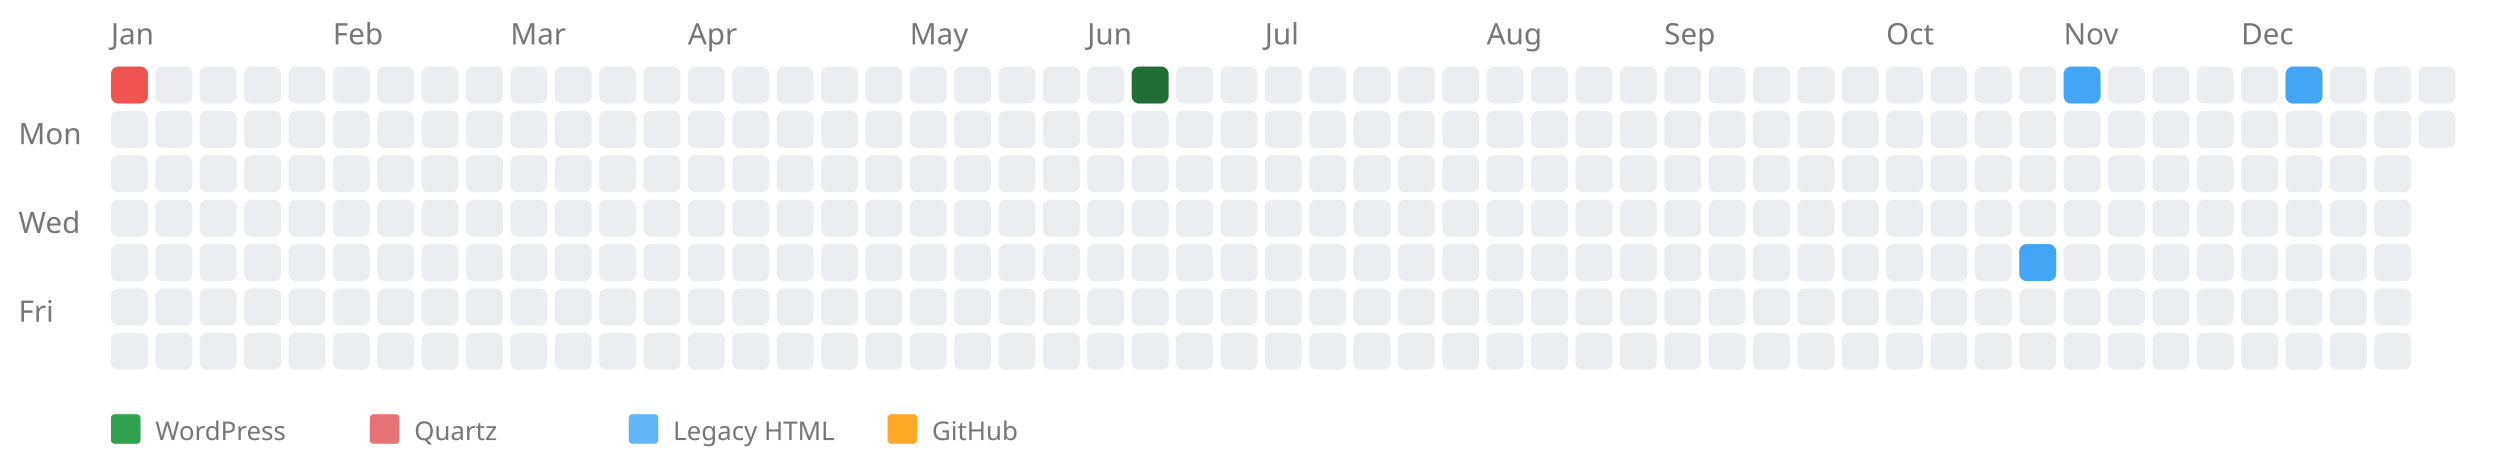
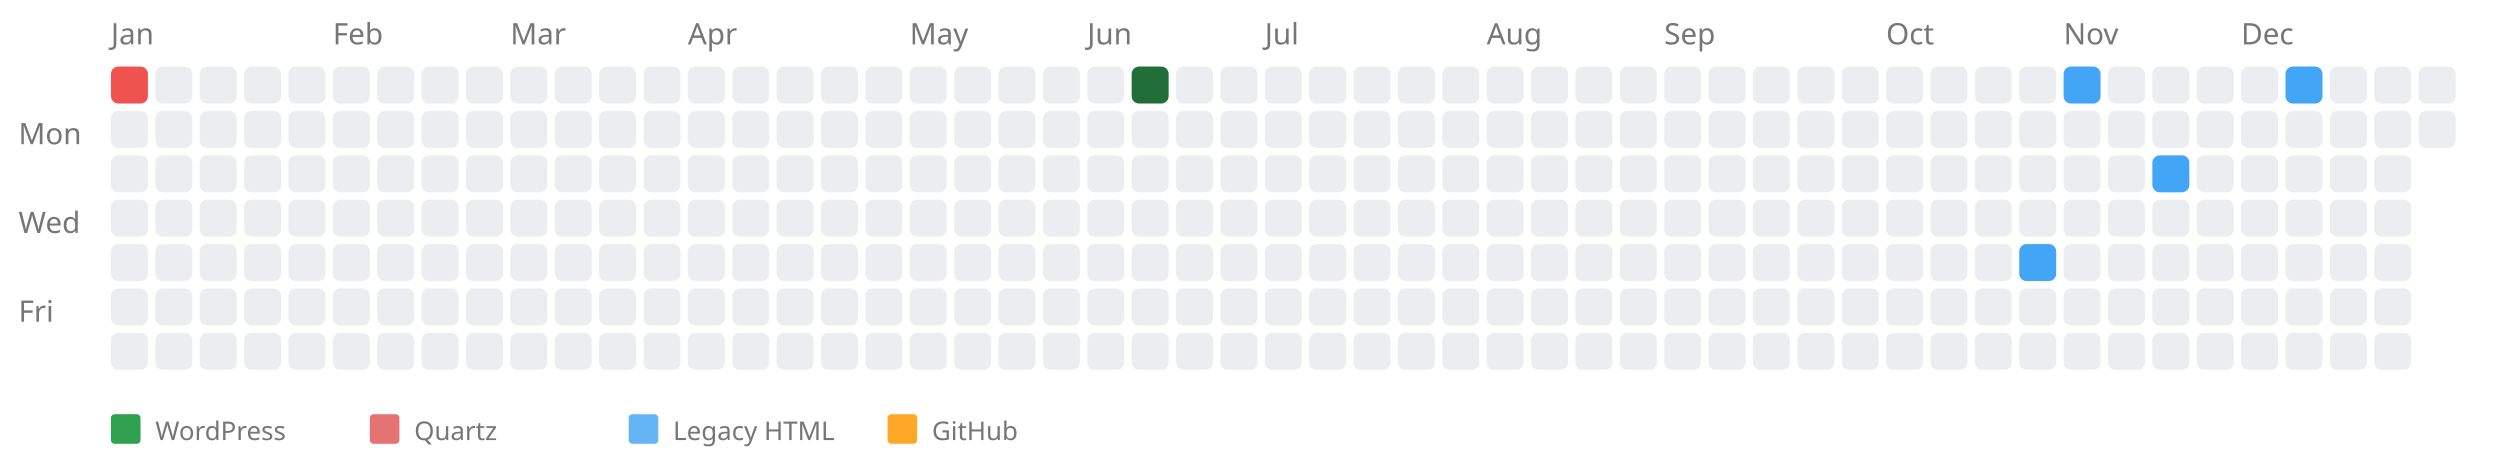
<svg xmlns="http://www.w3.org/2000/svg" width="676" height="124" style="background-color: white;">
  <text x="5" y="39" font-family="sans-serif" font-size="8" fill="#767676">Mon</text>
  <text x="5" y="63" font-family="sans-serif" font-size="8" fill="#767676">Wed</text>
  <text x="5" y="87" font-family="sans-serif" font-size="8" fill="#767676">Fri</text>
  <text x="30" y="12" font-family="sans-serif" font-size="8" fill="#767676">Jan</text>
  <a href="https://kreier.github.io/quartz/Diary/2012">
    <rect x="30" y="18" width="10" height="10" fill="#ef5350" rx="2" ry="2" />
  </a>
  <rect x="30" y="30" width="10" height="10" fill="#ebedf0" rx="2" ry="2" />
  <rect x="30" y="42" width="10" height="10" fill="#ebedf0" rx="2" ry="2" />
  <rect x="30" y="54" width="10" height="10" fill="#ebedf0" rx="2" ry="2" />
  <rect x="30" y="66" width="10" height="10" fill="#ebedf0" rx="2" ry="2" />
  <rect x="30" y="78" width="10" height="10" fill="#ebedf0" rx="2" ry="2" />
  <rect x="30" y="90" width="10" height="10" fill="#ebedf0" rx="2" ry="2" />
  <rect x="42" y="18" width="10" height="10" fill="#ebedf0" rx="2" ry="2" />
  <rect x="42" y="30" width="10" height="10" fill="#ebedf0" rx="2" ry="2" />
  <rect x="42" y="42" width="10" height="10" fill="#ebedf0" rx="2" ry="2" />
  <rect x="42" y="54" width="10" height="10" fill="#ebedf0" rx="2" ry="2" />
  <rect x="42" y="66" width="10" height="10" fill="#ebedf0" rx="2" ry="2" />
  <rect x="42" y="78" width="10" height="10" fill="#ebedf0" rx="2" ry="2" />
  <rect x="42" y="90" width="10" height="10" fill="#ebedf0" rx="2" ry="2" />
  <rect x="54" y="18" width="10" height="10" fill="#ebedf0" rx="2" ry="2" />
  <rect x="54" y="30" width="10" height="10" fill="#ebedf0" rx="2" ry="2" />
  <rect x="54" y="42" width="10" height="10" fill="#ebedf0" rx="2" ry="2" />
  <rect x="54" y="54" width="10" height="10" fill="#ebedf0" rx="2" ry="2" />
  <rect x="54" y="66" width="10" height="10" fill="#ebedf0" rx="2" ry="2" />
  <rect x="54" y="78" width="10" height="10" fill="#ebedf0" rx="2" ry="2" />
  <rect x="54" y="90" width="10" height="10" fill="#ebedf0" rx="2" ry="2" />
  <rect x="66" y="18" width="10" height="10" fill="#ebedf0" rx="2" ry="2" />
  <rect x="66" y="30" width="10" height="10" fill="#ebedf0" rx="2" ry="2" />
  <rect x="66" y="42" width="10" height="10" fill="#ebedf0" rx="2" ry="2" />
  <rect x="66" y="54" width="10" height="10" fill="#ebedf0" rx="2" ry="2" />
  <rect x="66" y="66" width="10" height="10" fill="#ebedf0" rx="2" ry="2" />
  <rect x="66" y="78" width="10" height="10" fill="#ebedf0" rx="2" ry="2" />
  <rect x="66" y="90" width="10" height="10" fill="#ebedf0" rx="2" ry="2" />
  <rect x="78" y="18" width="10" height="10" fill="#ebedf0" rx="2" ry="2" />
  <rect x="78" y="30" width="10" height="10" fill="#ebedf0" rx="2" ry="2" />
  <rect x="78" y="42" width="10" height="10" fill="#ebedf0" rx="2" ry="2" />
  <rect x="78" y="54" width="10" height="10" fill="#ebedf0" rx="2" ry="2" />
  <rect x="78" y="66" width="10" height="10" fill="#ebedf0" rx="2" ry="2" />
  <rect x="78" y="78" width="10" height="10" fill="#ebedf0" rx="2" ry="2" />
  <rect x="78" y="90" width="10" height="10" fill="#ebedf0" rx="2" ry="2" />
  <text x="90" y="12" font-family="sans-serif" font-size="8" fill="#767676">Feb</text>
  <rect x="90" y="18" width="10" height="10" fill="#ebedf0" rx="2" ry="2" />
  <rect x="90" y="30" width="10" height="10" fill="#ebedf0" rx="2" ry="2" />
  <rect x="90" y="42" width="10" height="10" fill="#ebedf0" rx="2" ry="2" />
  <rect x="90" y="54" width="10" height="10" fill="#ebedf0" rx="2" ry="2" />
  <rect x="90" y="66" width="10" height="10" fill="#ebedf0" rx="2" ry="2" />
  <rect x="90" y="78" width="10" height="10" fill="#ebedf0" rx="2" ry="2" />
  <rect x="90" y="90" width="10" height="10" fill="#ebedf0" rx="2" ry="2" />
  <rect x="102" y="18" width="10" height="10" fill="#ebedf0" rx="2" ry="2" />
  <rect x="102" y="30" width="10" height="10" fill="#ebedf0" rx="2" ry="2" />
  <rect x="102" y="42" width="10" height="10" fill="#ebedf0" rx="2" ry="2" />
  <rect x="102" y="54" width="10" height="10" fill="#ebedf0" rx="2" ry="2" />
  <rect x="102" y="66" width="10" height="10" fill="#ebedf0" rx="2" ry="2" />
  <rect x="102" y="78" width="10" height="10" fill="#ebedf0" rx="2" ry="2" />
  <rect x="102" y="90" width="10" height="10" fill="#ebedf0" rx="2" ry="2" />
  <rect x="114" y="18" width="10" height="10" fill="#ebedf0" rx="2" ry="2" />
  <rect x="114" y="30" width="10" height="10" fill="#ebedf0" rx="2" ry="2" />
  <rect x="114" y="42" width="10" height="10" fill="#ebedf0" rx="2" ry="2" />
  <rect x="114" y="54" width="10" height="10" fill="#ebedf0" rx="2" ry="2" />
  <rect x="114" y="66" width="10" height="10" fill="#ebedf0" rx="2" ry="2" />
  <rect x="114" y="78" width="10" height="10" fill="#ebedf0" rx="2" ry="2" />
  <rect x="114" y="90" width="10" height="10" fill="#ebedf0" rx="2" ry="2" />
  <rect x="126" y="18" width="10" height="10" fill="#ebedf0" rx="2" ry="2" />
  <rect x="126" y="30" width="10" height="10" fill="#ebedf0" rx="2" ry="2" />
  <rect x="126" y="42" width="10" height="10" fill="#ebedf0" rx="2" ry="2" />
  <rect x="126" y="54" width="10" height="10" fill="#ebedf0" rx="2" ry="2" />
  <rect x="126" y="66" width="10" height="10" fill="#ebedf0" rx="2" ry="2" />
  <rect x="126" y="78" width="10" height="10" fill="#ebedf0" rx="2" ry="2" />
  <rect x="126" y="90" width="10" height="10" fill="#ebedf0" rx="2" ry="2" />
  <text x="138" y="12" font-family="sans-serif" font-size="8" fill="#767676">Mar</text>
  <rect x="138" y="18" width="10" height="10" fill="#ebedf0" rx="2" ry="2" />
  <rect x="138" y="30" width="10" height="10" fill="#ebedf0" rx="2" ry="2" />
  <rect x="138" y="42" width="10" height="10" fill="#ebedf0" rx="2" ry="2" />
  <rect x="138" y="54" width="10" height="10" fill="#ebedf0" rx="2" ry="2" />
  <rect x="138" y="66" width="10" height="10" fill="#ebedf0" rx="2" ry="2" />
  <rect x="138" y="78" width="10" height="10" fill="#ebedf0" rx="2" ry="2" />
  <rect x="138" y="90" width="10" height="10" fill="#ebedf0" rx="2" ry="2" />
  <rect x="150" y="18" width="10" height="10" fill="#ebedf0" rx="2" ry="2" />
  <rect x="150" y="30" width="10" height="10" fill="#ebedf0" rx="2" ry="2" />
  <rect x="150" y="42" width="10" height="10" fill="#ebedf0" rx="2" ry="2" />
  <rect x="150" y="54" width="10" height="10" fill="#ebedf0" rx="2" ry="2" />
  <rect x="150" y="66" width="10" height="10" fill="#ebedf0" rx="2" ry="2" />
  <rect x="150" y="78" width="10" height="10" fill="#ebedf0" rx="2" ry="2" />
  <rect x="150" y="90" width="10" height="10" fill="#ebedf0" rx="2" ry="2" />
  <rect x="162" y="18" width="10" height="10" fill="#ebedf0" rx="2" ry="2" />
  <rect x="162" y="30" width="10" height="10" fill="#ebedf0" rx="2" ry="2" />
  <rect x="162" y="42" width="10" height="10" fill="#ebedf0" rx="2" ry="2" />
  <rect x="162" y="54" width="10" height="10" fill="#ebedf0" rx="2" ry="2" />
  <rect x="162" y="66" width="10" height="10" fill="#ebedf0" rx="2" ry="2" />
  <rect x="162" y="78" width="10" height="10" fill="#ebedf0" rx="2" ry="2" />
  <rect x="162" y="90" width="10" height="10" fill="#ebedf0" rx="2" ry="2" />
  <rect x="174" y="18" width="10" height="10" fill="#ebedf0" rx="2" ry="2" />
  <rect x="174" y="30" width="10" height="10" fill="#ebedf0" rx="2" ry="2" />
  <rect x="174" y="42" width="10" height="10" fill="#ebedf0" rx="2" ry="2" />
  <rect x="174" y="54" width="10" height="10" fill="#ebedf0" rx="2" ry="2" />
  <rect x="174" y="66" width="10" height="10" fill="#ebedf0" rx="2" ry="2" />
  <rect x="174" y="78" width="10" height="10" fill="#ebedf0" rx="2" ry="2" />
  <rect x="174" y="90" width="10" height="10" fill="#ebedf0" rx="2" ry="2" />
  <text x="186" y="12" font-family="sans-serif" font-size="8" fill="#767676">Apr</text>
  <rect x="186" y="18" width="10" height="10" fill="#ebedf0" rx="2" ry="2" />
  <rect x="186" y="30" width="10" height="10" fill="#ebedf0" rx="2" ry="2" />
  <rect x="186" y="42" width="10" height="10" fill="#ebedf0" rx="2" ry="2" />
  <rect x="186" y="54" width="10" height="10" fill="#ebedf0" rx="2" ry="2" />
  <rect x="186" y="66" width="10" height="10" fill="#ebedf0" rx="2" ry="2" />
  <rect x="186" y="78" width="10" height="10" fill="#ebedf0" rx="2" ry="2" />
  <rect x="186" y="90" width="10" height="10" fill="#ebedf0" rx="2" ry="2" />
  <rect x="198" y="18" width="10" height="10" fill="#ebedf0" rx="2" ry="2" />
  <rect x="198" y="30" width="10" height="10" fill="#ebedf0" rx="2" ry="2" />
  <rect x="198" y="42" width="10" height="10" fill="#ebedf0" rx="2" ry="2" />
  <rect x="198" y="54" width="10" height="10" fill="#ebedf0" rx="2" ry="2" />
  <rect x="198" y="66" width="10" height="10" fill="#ebedf0" rx="2" ry="2" />
  <rect x="198" y="78" width="10" height="10" fill="#ebedf0" rx="2" ry="2" />
  <rect x="198" y="90" width="10" height="10" fill="#ebedf0" rx="2" ry="2" />
  <rect x="210" y="18" width="10" height="10" fill="#ebedf0" rx="2" ry="2" />
  <rect x="210" y="30" width="10" height="10" fill="#ebedf0" rx="2" ry="2" />
  <rect x="210" y="42" width="10" height="10" fill="#ebedf0" rx="2" ry="2" />
  <rect x="210" y="54" width="10" height="10" fill="#ebedf0" rx="2" ry="2" />
  <rect x="210" y="66" width="10" height="10" fill="#ebedf0" rx="2" ry="2" />
  <rect x="210" y="78" width="10" height="10" fill="#ebedf0" rx="2" ry="2" />
  <rect x="210" y="90" width="10" height="10" fill="#ebedf0" rx="2" ry="2" />
  <rect x="222" y="18" width="10" height="10" fill="#ebedf0" rx="2" ry="2" />
  <rect x="222" y="30" width="10" height="10" fill="#ebedf0" rx="2" ry="2" />
  <rect x="222" y="42" width="10" height="10" fill="#ebedf0" rx="2" ry="2" />
  <rect x="222" y="54" width="10" height="10" fill="#ebedf0" rx="2" ry="2" />
  <rect x="222" y="66" width="10" height="10" fill="#ebedf0" rx="2" ry="2" />
  <rect x="222" y="78" width="10" height="10" fill="#ebedf0" rx="2" ry="2" />
  <rect x="222" y="90" width="10" height="10" fill="#ebedf0" rx="2" ry="2" />
  <rect x="234" y="18" width="10" height="10" fill="#ebedf0" rx="2" ry="2" />
  <rect x="234" y="30" width="10" height="10" fill="#ebedf0" rx="2" ry="2" />
  <rect x="234" y="42" width="10" height="10" fill="#ebedf0" rx="2" ry="2" />
  <rect x="234" y="54" width="10" height="10" fill="#ebedf0" rx="2" ry="2" />
  <rect x="234" y="66" width="10" height="10" fill="#ebedf0" rx="2" ry="2" />
  <rect x="234" y="78" width="10" height="10" fill="#ebedf0" rx="2" ry="2" />
  <rect x="234" y="90" width="10" height="10" fill="#ebedf0" rx="2" ry="2" />
  <text x="246" y="12" font-family="sans-serif" font-size="8" fill="#767676">May</text>
  <rect x="246" y="18" width="10" height="10" fill="#ebedf0" rx="2" ry="2" />
  <rect x="246" y="30" width="10" height="10" fill="#ebedf0" rx="2" ry="2" />
  <rect x="246" y="42" width="10" height="10" fill="#ebedf0" rx="2" ry="2" />
  <rect x="246" y="54" width="10" height="10" fill="#ebedf0" rx="2" ry="2" />
  <rect x="246" y="66" width="10" height="10" fill="#ebedf0" rx="2" ry="2" />
  <rect x="246" y="78" width="10" height="10" fill="#ebedf0" rx="2" ry="2" />
  <rect x="246" y="90" width="10" height="10" fill="#ebedf0" rx="2" ry="2" />
  <rect x="258" y="18" width="10" height="10" fill="#ebedf0" rx="2" ry="2" />
  <rect x="258" y="30" width="10" height="10" fill="#ebedf0" rx="2" ry="2" />
  <rect x="258" y="42" width="10" height="10" fill="#ebedf0" rx="2" ry="2" />
  <rect x="258" y="54" width="10" height="10" fill="#ebedf0" rx="2" ry="2" />
  <rect x="258" y="66" width="10" height="10" fill="#ebedf0" rx="2" ry="2" />
  <rect x="258" y="78" width="10" height="10" fill="#ebedf0" rx="2" ry="2" />
  <rect x="258" y="90" width="10" height="10" fill="#ebedf0" rx="2" ry="2" />
  <rect x="270" y="18" width="10" height="10" fill="#ebedf0" rx="2" ry="2" />
  <rect x="270" y="30" width="10" height="10" fill="#ebedf0" rx="2" ry="2" />
  <rect x="270" y="42" width="10" height="10" fill="#ebedf0" rx="2" ry="2" />
  <rect x="270" y="54" width="10" height="10" fill="#ebedf0" rx="2" ry="2" />
  <rect x="270" y="66" width="10" height="10" fill="#ebedf0" rx="2" ry="2" />
  <rect x="270" y="78" width="10" height="10" fill="#ebedf0" rx="2" ry="2" />
  <rect x="270" y="90" width="10" height="10" fill="#ebedf0" rx="2" ry="2" />
  <rect x="282" y="18" width="10" height="10" fill="#ebedf0" rx="2" ry="2" />
  <rect x="282" y="30" width="10" height="10" fill="#ebedf0" rx="2" ry="2" />
  <rect x="282" y="42" width="10" height="10" fill="#ebedf0" rx="2" ry="2" />
  <rect x="282" y="54" width="10" height="10" fill="#ebedf0" rx="2" ry="2" />
  <rect x="282" y="66" width="10" height="10" fill="#ebedf0" rx="2" ry="2" />
  <rect x="282" y="78" width="10" height="10" fill="#ebedf0" rx="2" ry="2" />
  <rect x="282" y="90" width="10" height="10" fill="#ebedf0" rx="2" ry="2" />
  <text x="294" y="12" font-family="sans-serif" font-size="8" fill="#767676">Jun</text>
  <rect x="294" y="18" width="10" height="10" fill="#ebedf0" rx="2" ry="2" />
  <rect x="294" y="30" width="10" height="10" fill="#ebedf0" rx="2" ry="2" />
  <rect x="294" y="42" width="10" height="10" fill="#ebedf0" rx="2" ry="2" />
  <rect x="294" y="54" width="10" height="10" fill="#ebedf0" rx="2" ry="2" />
  <rect x="294" y="66" width="10" height="10" fill="#ebedf0" rx="2" ry="2" />
  <rect x="294" y="78" width="10" height="10" fill="#ebedf0" rx="2" ry="2" />
  <rect x="294" y="90" width="10" height="10" fill="#ebedf0" rx="2" ry="2" />
  <a href="https://saiht.de/blog/2012/06/10/architektur-mit-sketchup/">
    <rect x="306" y="18" width="10" height="10" fill="#216e39" rx="2" ry="2" />
  </a>
  <rect x="306" y="30" width="10" height="10" fill="#ebedf0" rx="2" ry="2" />
  <rect x="306" y="42" width="10" height="10" fill="#ebedf0" rx="2" ry="2" />
  <rect x="306" y="54" width="10" height="10" fill="#ebedf0" rx="2" ry="2" />
  <rect x="306" y="66" width="10" height="10" fill="#ebedf0" rx="2" ry="2" />
  <rect x="306" y="78" width="10" height="10" fill="#ebedf0" rx="2" ry="2" />
  <rect x="306" y="90" width="10" height="10" fill="#ebedf0" rx="2" ry="2" />
  <rect x="318" y="18" width="10" height="10" fill="#ebedf0" rx="2" ry="2" />
  <rect x="318" y="30" width="10" height="10" fill="#ebedf0" rx="2" ry="2" />
  <rect x="318" y="42" width="10" height="10" fill="#ebedf0" rx="2" ry="2" />
  <rect x="318" y="54" width="10" height="10" fill="#ebedf0" rx="2" ry="2" />
  <rect x="318" y="66" width="10" height="10" fill="#ebedf0" rx="2" ry="2" />
  <rect x="318" y="78" width="10" height="10" fill="#ebedf0" rx="2" ry="2" />
  <rect x="318" y="90" width="10" height="10" fill="#ebedf0" rx="2" ry="2" />
  <rect x="330" y="18" width="10" height="10" fill="#ebedf0" rx="2" ry="2" />
  <rect x="330" y="30" width="10" height="10" fill="#ebedf0" rx="2" ry="2" />
  <rect x="330" y="42" width="10" height="10" fill="#ebedf0" rx="2" ry="2" />
  <rect x="330" y="54" width="10" height="10" fill="#ebedf0" rx="2" ry="2" />
  <rect x="330" y="66" width="10" height="10" fill="#ebedf0" rx="2" ry="2" />
  <rect x="330" y="78" width="10" height="10" fill="#ebedf0" rx="2" ry="2" />
  <rect x="330" y="90" width="10" height="10" fill="#ebedf0" rx="2" ry="2" />
  <text x="342" y="12" font-family="sans-serif" font-size="8" fill="#767676">Jul</text>
  <rect x="342" y="18" width="10" height="10" fill="#ebedf0" rx="2" ry="2" />
  <rect x="342" y="30" width="10" height="10" fill="#ebedf0" rx="2" ry="2" />
  <rect x="342" y="42" width="10" height="10" fill="#ebedf0" rx="2" ry="2" />
  <rect x="342" y="54" width="10" height="10" fill="#ebedf0" rx="2" ry="2" />
  <rect x="342" y="66" width="10" height="10" fill="#ebedf0" rx="2" ry="2" />
  <rect x="342" y="78" width="10" height="10" fill="#ebedf0" rx="2" ry="2" />
  <rect x="342" y="90" width="10" height="10" fill="#ebedf0" rx="2" ry="2" />
  <rect x="354" y="18" width="10" height="10" fill="#ebedf0" rx="2" ry="2" />
  <rect x="354" y="30" width="10" height="10" fill="#ebedf0" rx="2" ry="2" />
  <rect x="354" y="42" width="10" height="10" fill="#ebedf0" rx="2" ry="2" />
  <rect x="354" y="54" width="10" height="10" fill="#ebedf0" rx="2" ry="2" />
  <rect x="354" y="66" width="10" height="10" fill="#ebedf0" rx="2" ry="2" />
  <rect x="354" y="78" width="10" height="10" fill="#ebedf0" rx="2" ry="2" />
  <rect x="354" y="90" width="10" height="10" fill="#ebedf0" rx="2" ry="2" />
  <rect x="366" y="18" width="10" height="10" fill="#ebedf0" rx="2" ry="2" />
  <rect x="366" y="30" width="10" height="10" fill="#ebedf0" rx="2" ry="2" />
  <rect x="366" y="42" width="10" height="10" fill="#ebedf0" rx="2" ry="2" />
  <rect x="366" y="54" width="10" height="10" fill="#ebedf0" rx="2" ry="2" />
  <rect x="366" y="66" width="10" height="10" fill="#ebedf0" rx="2" ry="2" />
  <rect x="366" y="78" width="10" height="10" fill="#ebedf0" rx="2" ry="2" />
  <rect x="366" y="90" width="10" height="10" fill="#ebedf0" rx="2" ry="2" />
  <rect x="378" y="18" width="10" height="10" fill="#ebedf0" rx="2" ry="2" />
  <rect x="378" y="30" width="10" height="10" fill="#ebedf0" rx="2" ry="2" />
  <rect x="378" y="42" width="10" height="10" fill="#ebedf0" rx="2" ry="2" />
  <rect x="378" y="54" width="10" height="10" fill="#ebedf0" rx="2" ry="2" />
  <rect x="378" y="66" width="10" height="10" fill="#ebedf0" rx="2" ry="2" />
  <rect x="378" y="78" width="10" height="10" fill="#ebedf0" rx="2" ry="2" />
  <rect x="378" y="90" width="10" height="10" fill="#ebedf0" rx="2" ry="2" />
  <rect x="390" y="18" width="10" height="10" fill="#ebedf0" rx="2" ry="2" />
  <rect x="390" y="30" width="10" height="10" fill="#ebedf0" rx="2" ry="2" />
  <rect x="390" y="42" width="10" height="10" fill="#ebedf0" rx="2" ry="2" />
  <rect x="390" y="54" width="10" height="10" fill="#ebedf0" rx="2" ry="2" />
  <rect x="390" y="66" width="10" height="10" fill="#ebedf0" rx="2" ry="2" />
  <rect x="390" y="78" width="10" height="10" fill="#ebedf0" rx="2" ry="2" />
  <rect x="390" y="90" width="10" height="10" fill="#ebedf0" rx="2" ry="2" />
  <text x="402" y="12" font-family="sans-serif" font-size="8" fill="#767676">Aug</text>
  <rect x="402" y="18" width="10" height="10" fill="#ebedf0" rx="2" ry="2" />
  <rect x="402" y="30" width="10" height="10" fill="#ebedf0" rx="2" ry="2" />
  <rect x="402" y="42" width="10" height="10" fill="#ebedf0" rx="2" ry="2" />
  <rect x="402" y="54" width="10" height="10" fill="#ebedf0" rx="2" ry="2" />
  <rect x="402" y="66" width="10" height="10" fill="#ebedf0" rx="2" ry="2" />
  <rect x="402" y="78" width="10" height="10" fill="#ebedf0" rx="2" ry="2" />
  <rect x="402" y="90" width="10" height="10" fill="#ebedf0" rx="2" ry="2" />
  <rect x="414" y="18" width="10" height="10" fill="#ebedf0" rx="2" ry="2" />
  <rect x="414" y="30" width="10" height="10" fill="#ebedf0" rx="2" ry="2" />
  <rect x="414" y="42" width="10" height="10" fill="#ebedf0" rx="2" ry="2" />
  <rect x="414" y="54" width="10" height="10" fill="#ebedf0" rx="2" ry="2" />
  <rect x="414" y="66" width="10" height="10" fill="#ebedf0" rx="2" ry="2" />
  <rect x="414" y="78" width="10" height="10" fill="#ebedf0" rx="2" ry="2" />
  <rect x="414" y="90" width="10" height="10" fill="#ebedf0" rx="2" ry="2" />
  <rect x="426" y="18" width="10" height="10" fill="#ebedf0" rx="2" ry="2" />
  <rect x="426" y="30" width="10" height="10" fill="#ebedf0" rx="2" ry="2" />
  <rect x="426" y="42" width="10" height="10" fill="#ebedf0" rx="2" ry="2" />
  <rect x="426" y="54" width="10" height="10" fill="#ebedf0" rx="2" ry="2" />
  <rect x="426" y="66" width="10" height="10" fill="#ebedf0" rx="2" ry="2" />
  <rect x="426" y="78" width="10" height="10" fill="#ebedf0" rx="2" ry="2" />
  <rect x="426" y="90" width="10" height="10" fill="#ebedf0" rx="2" ry="2" />
  <rect x="438" y="18" width="10" height="10" fill="#ebedf0" rx="2" ry="2" />
  <rect x="438" y="30" width="10" height="10" fill="#ebedf0" rx="2" ry="2" />
  <rect x="438" y="42" width="10" height="10" fill="#ebedf0" rx="2" ry="2" />
  <rect x="438" y="54" width="10" height="10" fill="#ebedf0" rx="2" ry="2" />
  <rect x="438" y="66" width="10" height="10" fill="#ebedf0" rx="2" ry="2" />
  <rect x="438" y="78" width="10" height="10" fill="#ebedf0" rx="2" ry="2" />
  <rect x="438" y="90" width="10" height="10" fill="#ebedf0" rx="2" ry="2" />
  <text x="450" y="12" font-family="sans-serif" font-size="8" fill="#767676">Sep</text>
  <rect x="450" y="18" width="10" height="10" fill="#ebedf0" rx="2" ry="2" />
  <rect x="450" y="30" width="10" height="10" fill="#ebedf0" rx="2" ry="2" />
  <rect x="450" y="42" width="10" height="10" fill="#ebedf0" rx="2" ry="2" />
  <rect x="450" y="54" width="10" height="10" fill="#ebedf0" rx="2" ry="2" />
  <rect x="450" y="66" width="10" height="10" fill="#ebedf0" rx="2" ry="2" />
  <rect x="450" y="78" width="10" height="10" fill="#ebedf0" rx="2" ry="2" />
  <rect x="450" y="90" width="10" height="10" fill="#ebedf0" rx="2" ry="2" />
  <rect x="462" y="18" width="10" height="10" fill="#ebedf0" rx="2" ry="2" />
  <rect x="462" y="30" width="10" height="10" fill="#ebedf0" rx="2" ry="2" />
  <rect x="462" y="42" width="10" height="10" fill="#ebedf0" rx="2" ry="2" />
  <rect x="462" y="54" width="10" height="10" fill="#ebedf0" rx="2" ry="2" />
  <rect x="462" y="66" width="10" height="10" fill="#ebedf0" rx="2" ry="2" />
  <rect x="462" y="78" width="10" height="10" fill="#ebedf0" rx="2" ry="2" />
  <rect x="462" y="90" width="10" height="10" fill="#ebedf0" rx="2" ry="2" />
  <rect x="474" y="18" width="10" height="10" fill="#ebedf0" rx="2" ry="2" />
  <rect x="474" y="30" width="10" height="10" fill="#ebedf0" rx="2" ry="2" />
  <rect x="474" y="42" width="10" height="10" fill="#ebedf0" rx="2" ry="2" />
  <rect x="474" y="54" width="10" height="10" fill="#ebedf0" rx="2" ry="2" />
  <rect x="474" y="66" width="10" height="10" fill="#ebedf0" rx="2" ry="2" />
  <rect x="474" y="78" width="10" height="10" fill="#ebedf0" rx="2" ry="2" />
  <rect x="474" y="90" width="10" height="10" fill="#ebedf0" rx="2" ry="2" />
  <rect x="486" y="18" width="10" height="10" fill="#ebedf0" rx="2" ry="2" />
  <rect x="486" y="30" width="10" height="10" fill="#ebedf0" rx="2" ry="2" />
  <rect x="486" y="42" width="10" height="10" fill="#ebedf0" rx="2" ry="2" />
  <rect x="486" y="54" width="10" height="10" fill="#ebedf0" rx="2" ry="2" />
  <rect x="486" y="66" width="10" height="10" fill="#ebedf0" rx="2" ry="2" />
  <rect x="486" y="78" width="10" height="10" fill="#ebedf0" rx="2" ry="2" />
  <rect x="486" y="90" width="10" height="10" fill="#ebedf0" rx="2" ry="2" />
  <rect x="498" y="18" width="10" height="10" fill="#ebedf0" rx="2" ry="2" />
  <rect x="498" y="30" width="10" height="10" fill="#ebedf0" rx="2" ry="2" />
  <rect x="498" y="42" width="10" height="10" fill="#ebedf0" rx="2" ry="2" />
  <rect x="498" y="54" width="10" height="10" fill="#ebedf0" rx="2" ry="2" />
  <rect x="498" y="66" width="10" height="10" fill="#ebedf0" rx="2" ry="2" />
  <rect x="498" y="78" width="10" height="10" fill="#ebedf0" rx="2" ry="2" />
  <rect x="498" y="90" width="10" height="10" fill="#ebedf0" rx="2" ry="2" />
  <text x="510" y="12" font-family="sans-serif" font-size="8" fill="#767676">Oct</text>
  <rect x="510" y="18" width="10" height="10" fill="#ebedf0" rx="2" ry="2" />
  <rect x="510" y="30" width="10" height="10" fill="#ebedf0" rx="2" ry="2" />
  <rect x="510" y="42" width="10" height="10" fill="#ebedf0" rx="2" ry="2" />
  <rect x="510" y="54" width="10" height="10" fill="#ebedf0" rx="2" ry="2" />
  <rect x="510" y="66" width="10" height="10" fill="#ebedf0" rx="2" ry="2" />
  <rect x="510" y="78" width="10" height="10" fill="#ebedf0" rx="2" ry="2" />
  <rect x="510" y="90" width="10" height="10" fill="#ebedf0" rx="2" ry="2" />
  <rect x="522" y="18" width="10" height="10" fill="#ebedf0" rx="2" ry="2" />
  <rect x="522" y="30" width="10" height="10" fill="#ebedf0" rx="2" ry="2" />
  <rect x="522" y="42" width="10" height="10" fill="#ebedf0" rx="2" ry="2" />
  <rect x="522" y="54" width="10" height="10" fill="#ebedf0" rx="2" ry="2" />
  <rect x="522" y="66" width="10" height="10" fill="#ebedf0" rx="2" ry="2" />
  <rect x="522" y="78" width="10" height="10" fill="#ebedf0" rx="2" ry="2" />
  <rect x="522" y="90" width="10" height="10" fill="#ebedf0" rx="2" ry="2" />
  <rect x="534" y="18" width="10" height="10" fill="#ebedf0" rx="2" ry="2" />
  <rect x="534" y="30" width="10" height="10" fill="#ebedf0" rx="2" ry="2" />
  <rect x="534" y="42" width="10" height="10" fill="#ebedf0" rx="2" ry="2" />
  <rect x="534" y="54" width="10" height="10" fill="#ebedf0" rx="2" ry="2" />
  <rect x="534" y="66" width="10" height="10" fill="#ebedf0" rx="2" ry="2" />
  <rect x="534" y="78" width="10" height="10" fill="#ebedf0" rx="2" ry="2" />
  <rect x="534" y="90" width="10" height="10" fill="#ebedf0" rx="2" ry="2" />
  <rect x="546" y="18" width="10" height="10" fill="#ebedf0" rx="2" ry="2" />
  <rect x="546" y="30" width="10" height="10" fill="#ebedf0" rx="2" ry="2" />
  <rect x="546" y="42" width="10" height="10" fill="#ebedf0" rx="2" ry="2" />
  <rect x="546" y="54" width="10" height="10" fill="#ebedf0" rx="2" ry="2" />
  <a href="https://saiht.de/legacy/urlaub/2011_scandinavien.html">
    <rect x="546" y="66" width="10" height="10" fill="#42a5f5" rx="2" ry="2" />
  </a>
  <rect x="546" y="78" width="10" height="10" fill="#ebedf0" rx="2" ry="2" />
  <rect x="546" y="90" width="10" height="10" fill="#ebedf0" rx="2" ry="2" />
  <text x="558" y="12" font-family="sans-serif" font-size="8" fill="#767676">Nov</text>
  <a href="https://saiht.de/legacy/urlaub/liste.html">
    <rect x="558" y="18" width="10" height="10" fill="#42a5f5" rx="2" ry="2" />
  </a>
  <rect x="558" y="30" width="10" height="10" fill="#ebedf0" rx="2" ry="2" />
  <rect x="558" y="42" width="10" height="10" fill="#ebedf0" rx="2" ry="2" />
  <rect x="558" y="54" width="10" height="10" fill="#ebedf0" rx="2" ry="2" />
  <rect x="558" y="66" width="10" height="10" fill="#ebedf0" rx="2" ry="2" />
  <rect x="558" y="78" width="10" height="10" fill="#ebedf0" rx="2" ry="2" />
  <rect x="558" y="90" width="10" height="10" fill="#ebedf0" rx="2" ry="2" />
  <rect x="570" y="18" width="10" height="10" fill="#ebedf0" rx="2" ry="2" />
  <rect x="570" y="30" width="10" height="10" fill="#ebedf0" rx="2" ry="2" />
  <rect x="570" y="42" width="10" height="10" fill="#ebedf0" rx="2" ry="2" />
  <rect x="570" y="54" width="10" height="10" fill="#ebedf0" rx="2" ry="2" />
  <rect x="570" y="66" width="10" height="10" fill="#ebedf0" rx="2" ry="2" />
  <rect x="570" y="78" width="10" height="10" fill="#ebedf0" rx="2" ry="2" />
  <rect x="570" y="90" width="10" height="10" fill="#ebedf0" rx="2" ry="2" />
  <rect x="582" y="18" width="10" height="10" fill="#ebedf0" rx="2" ry="2" />
  <rect x="582" y="30" width="10" height="10" fill="#ebedf0" rx="2" ry="2" />
-   <rect x="582" y="42" width="10" height="10" fill="#ebedf0" rx="2" ry="2" />
+   <a href="https://saiht.de/legacy/computer/history.html">
+     <rect x="582" y="42" width="10" height="10" fill="#42a5f5" rx="2" ry="2" />
+   </a>
  <rect x="582" y="54" width="10" height="10" fill="#ebedf0" rx="2" ry="2" />
  <rect x="582" y="66" width="10" height="10" fill="#ebedf0" rx="2" ry="2" />
  <rect x="582" y="78" width="10" height="10" fill="#ebedf0" rx="2" ry="2" />
  <rect x="582" y="90" width="10" height="10" fill="#ebedf0" rx="2" ry="2" />
  <rect x="594" y="18" width="10" height="10" fill="#ebedf0" rx="2" ry="2" />
  <rect x="594" y="30" width="10" height="10" fill="#ebedf0" rx="2" ry="2" />
  <rect x="594" y="42" width="10" height="10" fill="#ebedf0" rx="2" ry="2" />
  <rect x="594" y="54" width="10" height="10" fill="#ebedf0" rx="2" ry="2" />
  <rect x="594" y="66" width="10" height="10" fill="#ebedf0" rx="2" ry="2" />
  <rect x="594" y="78" width="10" height="10" fill="#ebedf0" rx="2" ry="2" />
  <rect x="594" y="90" width="10" height="10" fill="#ebedf0" rx="2" ry="2" />
  <text x="606" y="12" font-family="sans-serif" font-size="8" fill="#767676">Dec</text>
  <rect x="606" y="18" width="10" height="10" fill="#ebedf0" rx="2" ry="2" />
  <rect x="606" y="30" width="10" height="10" fill="#ebedf0" rx="2" ry="2" />
  <rect x="606" y="42" width="10" height="10" fill="#ebedf0" rx="2" ry="2" />
  <rect x="606" y="54" width="10" height="10" fill="#ebedf0" rx="2" ry="2" />
  <rect x="606" y="66" width="10" height="10" fill="#ebedf0" rx="2" ry="2" />
  <rect x="606" y="78" width="10" height="10" fill="#ebedf0" rx="2" ry="2" />
  <rect x="606" y="90" width="10" height="10" fill="#ebedf0" rx="2" ry="2" />
  <a href="https://saiht.de/legacy/urlaub/2002_ukraine.html">
    <rect x="618" y="18" width="10" height="10" fill="#42a5f5" rx="2" ry="2" />
  </a>
  <rect x="618" y="30" width="10" height="10" fill="#ebedf0" rx="2" ry="2" />
  <rect x="618" y="42" width="10" height="10" fill="#ebedf0" rx="2" ry="2" />
  <rect x="618" y="54" width="10" height="10" fill="#ebedf0" rx="2" ry="2" />
  <rect x="618" y="66" width="10" height="10" fill="#ebedf0" rx="2" ry="2" />
  <rect x="618" y="78" width="10" height="10" fill="#ebedf0" rx="2" ry="2" />
  <rect x="618" y="90" width="10" height="10" fill="#ebedf0" rx="2" ry="2" />
  <rect x="630" y="18" width="10" height="10" fill="#ebedf0" rx="2" ry="2" />
  <rect x="630" y="30" width="10" height="10" fill="#ebedf0" rx="2" ry="2" />
  <rect x="630" y="42" width="10" height="10" fill="#ebedf0" rx="2" ry="2" />
  <rect x="630" y="54" width="10" height="10" fill="#ebedf0" rx="2" ry="2" />
  <rect x="630" y="66" width="10" height="10" fill="#ebedf0" rx="2" ry="2" />
  <rect x="630" y="78" width="10" height="10" fill="#ebedf0" rx="2" ry="2" />
  <rect x="630" y="90" width="10" height="10" fill="#ebedf0" rx="2" ry="2" />
  <rect x="642" y="18" width="10" height="10" fill="#ebedf0" rx="2" ry="2" />
  <rect x="642" y="30" width="10" height="10" fill="#ebedf0" rx="2" ry="2" />
  <rect x="642" y="42" width="10" height="10" fill="#ebedf0" rx="2" ry="2" />
  <rect x="642" y="54" width="10" height="10" fill="#ebedf0" rx="2" ry="2" />
  <rect x="642" y="66" width="10" height="10" fill="#ebedf0" rx="2" ry="2" />
  <rect x="642" y="78" width="10" height="10" fill="#ebedf0" rx="2" ry="2" />
  <rect x="642" y="90" width="10" height="10" fill="#ebedf0" rx="2" ry="2" />
  <rect x="654" y="18" width="10" height="10" fill="#ebedf0" rx="2" ry="2" />
  <rect x="654" y="30" width="10" height="10" fill="#ebedf0" rx="2" ry="2" />
  <rect x="30" y="112" width="8" height="8" fill="#30a14e" rx="1" ry="1" />
  <text x="42" y="119" font-family="sans-serif" font-size="7" fill="#767676">WordPress</text>
  <rect x="100" y="112" width="8" height="8" fill="#e57373" rx="1" ry="1" />
  <text x="112" y="119" font-family="sans-serif" font-size="7" fill="#767676">Quartz</text>
  <rect x="170" y="112" width="8" height="8" fill="#64b5f6" rx="1" ry="1" />
  <text x="182" y="119" font-family="sans-serif" font-size="7" fill="#767676">Legacy HTML</text>
  <rect x="240" y="112" width="8" height="8" fill="#ffa726" rx="1" ry="1" />
  <text x="252" y="119" font-family="sans-serif" font-size="7" fill="#767676">GitHub</text>
</svg>
